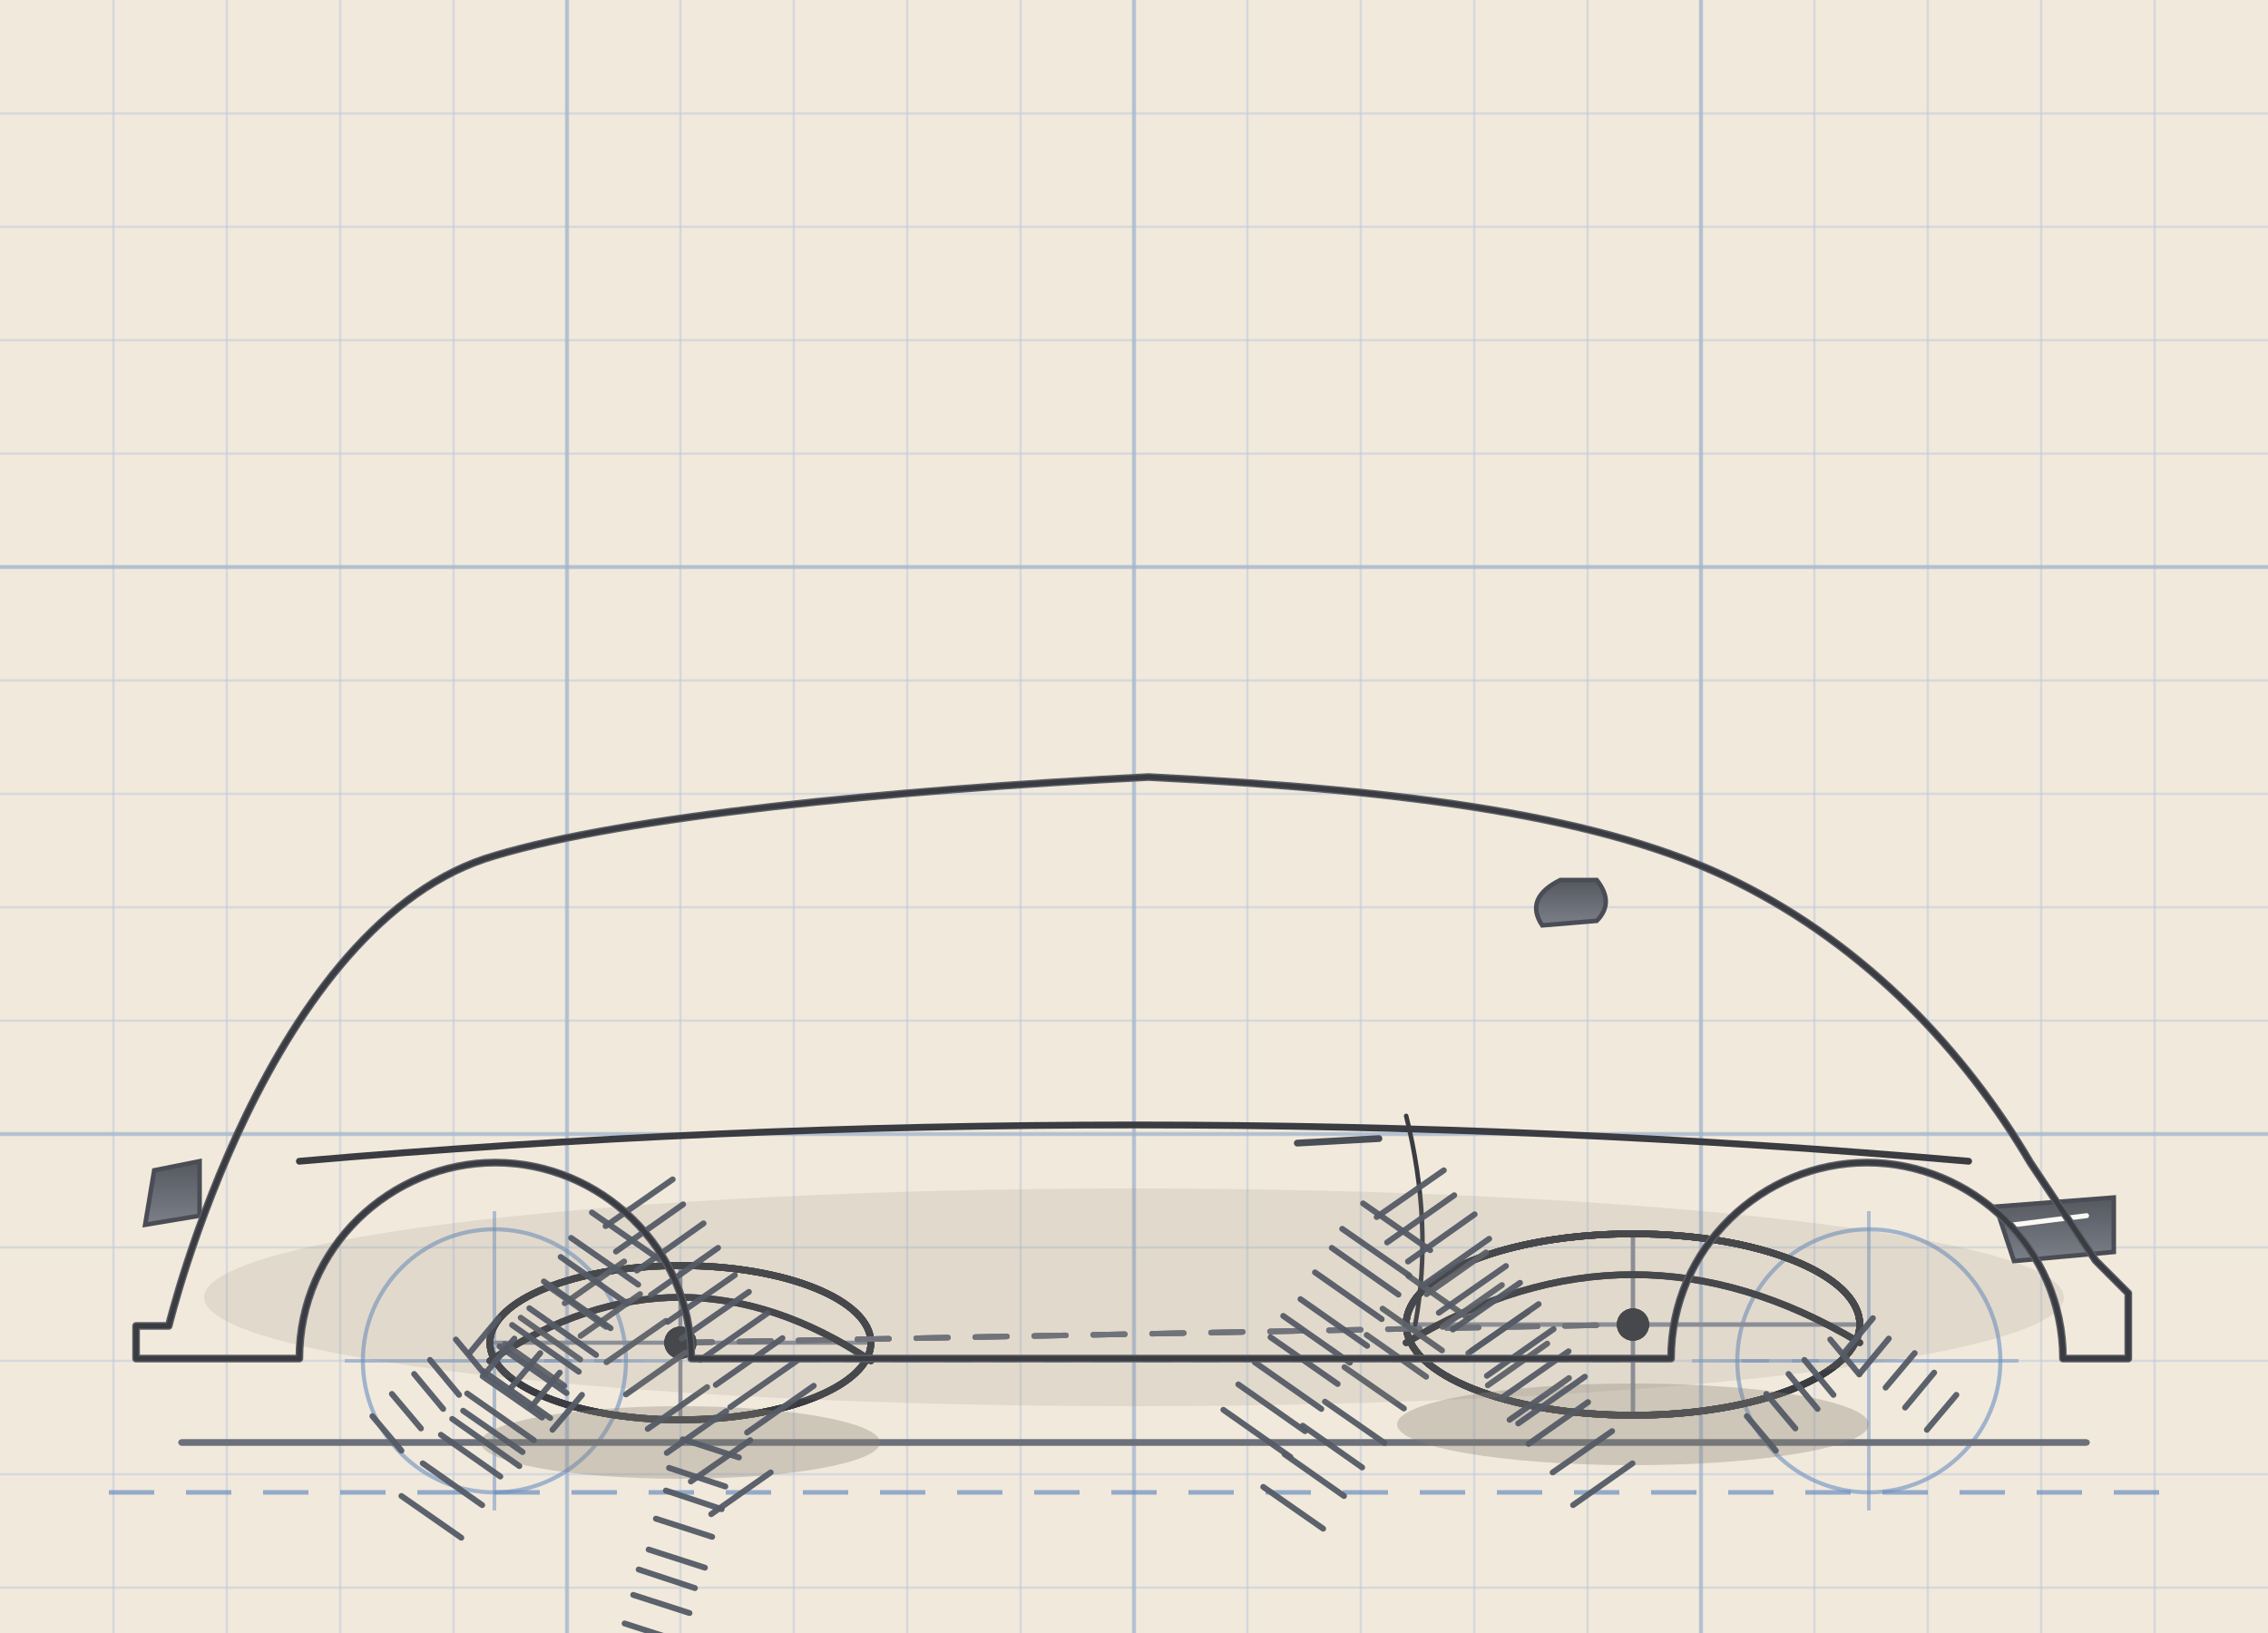
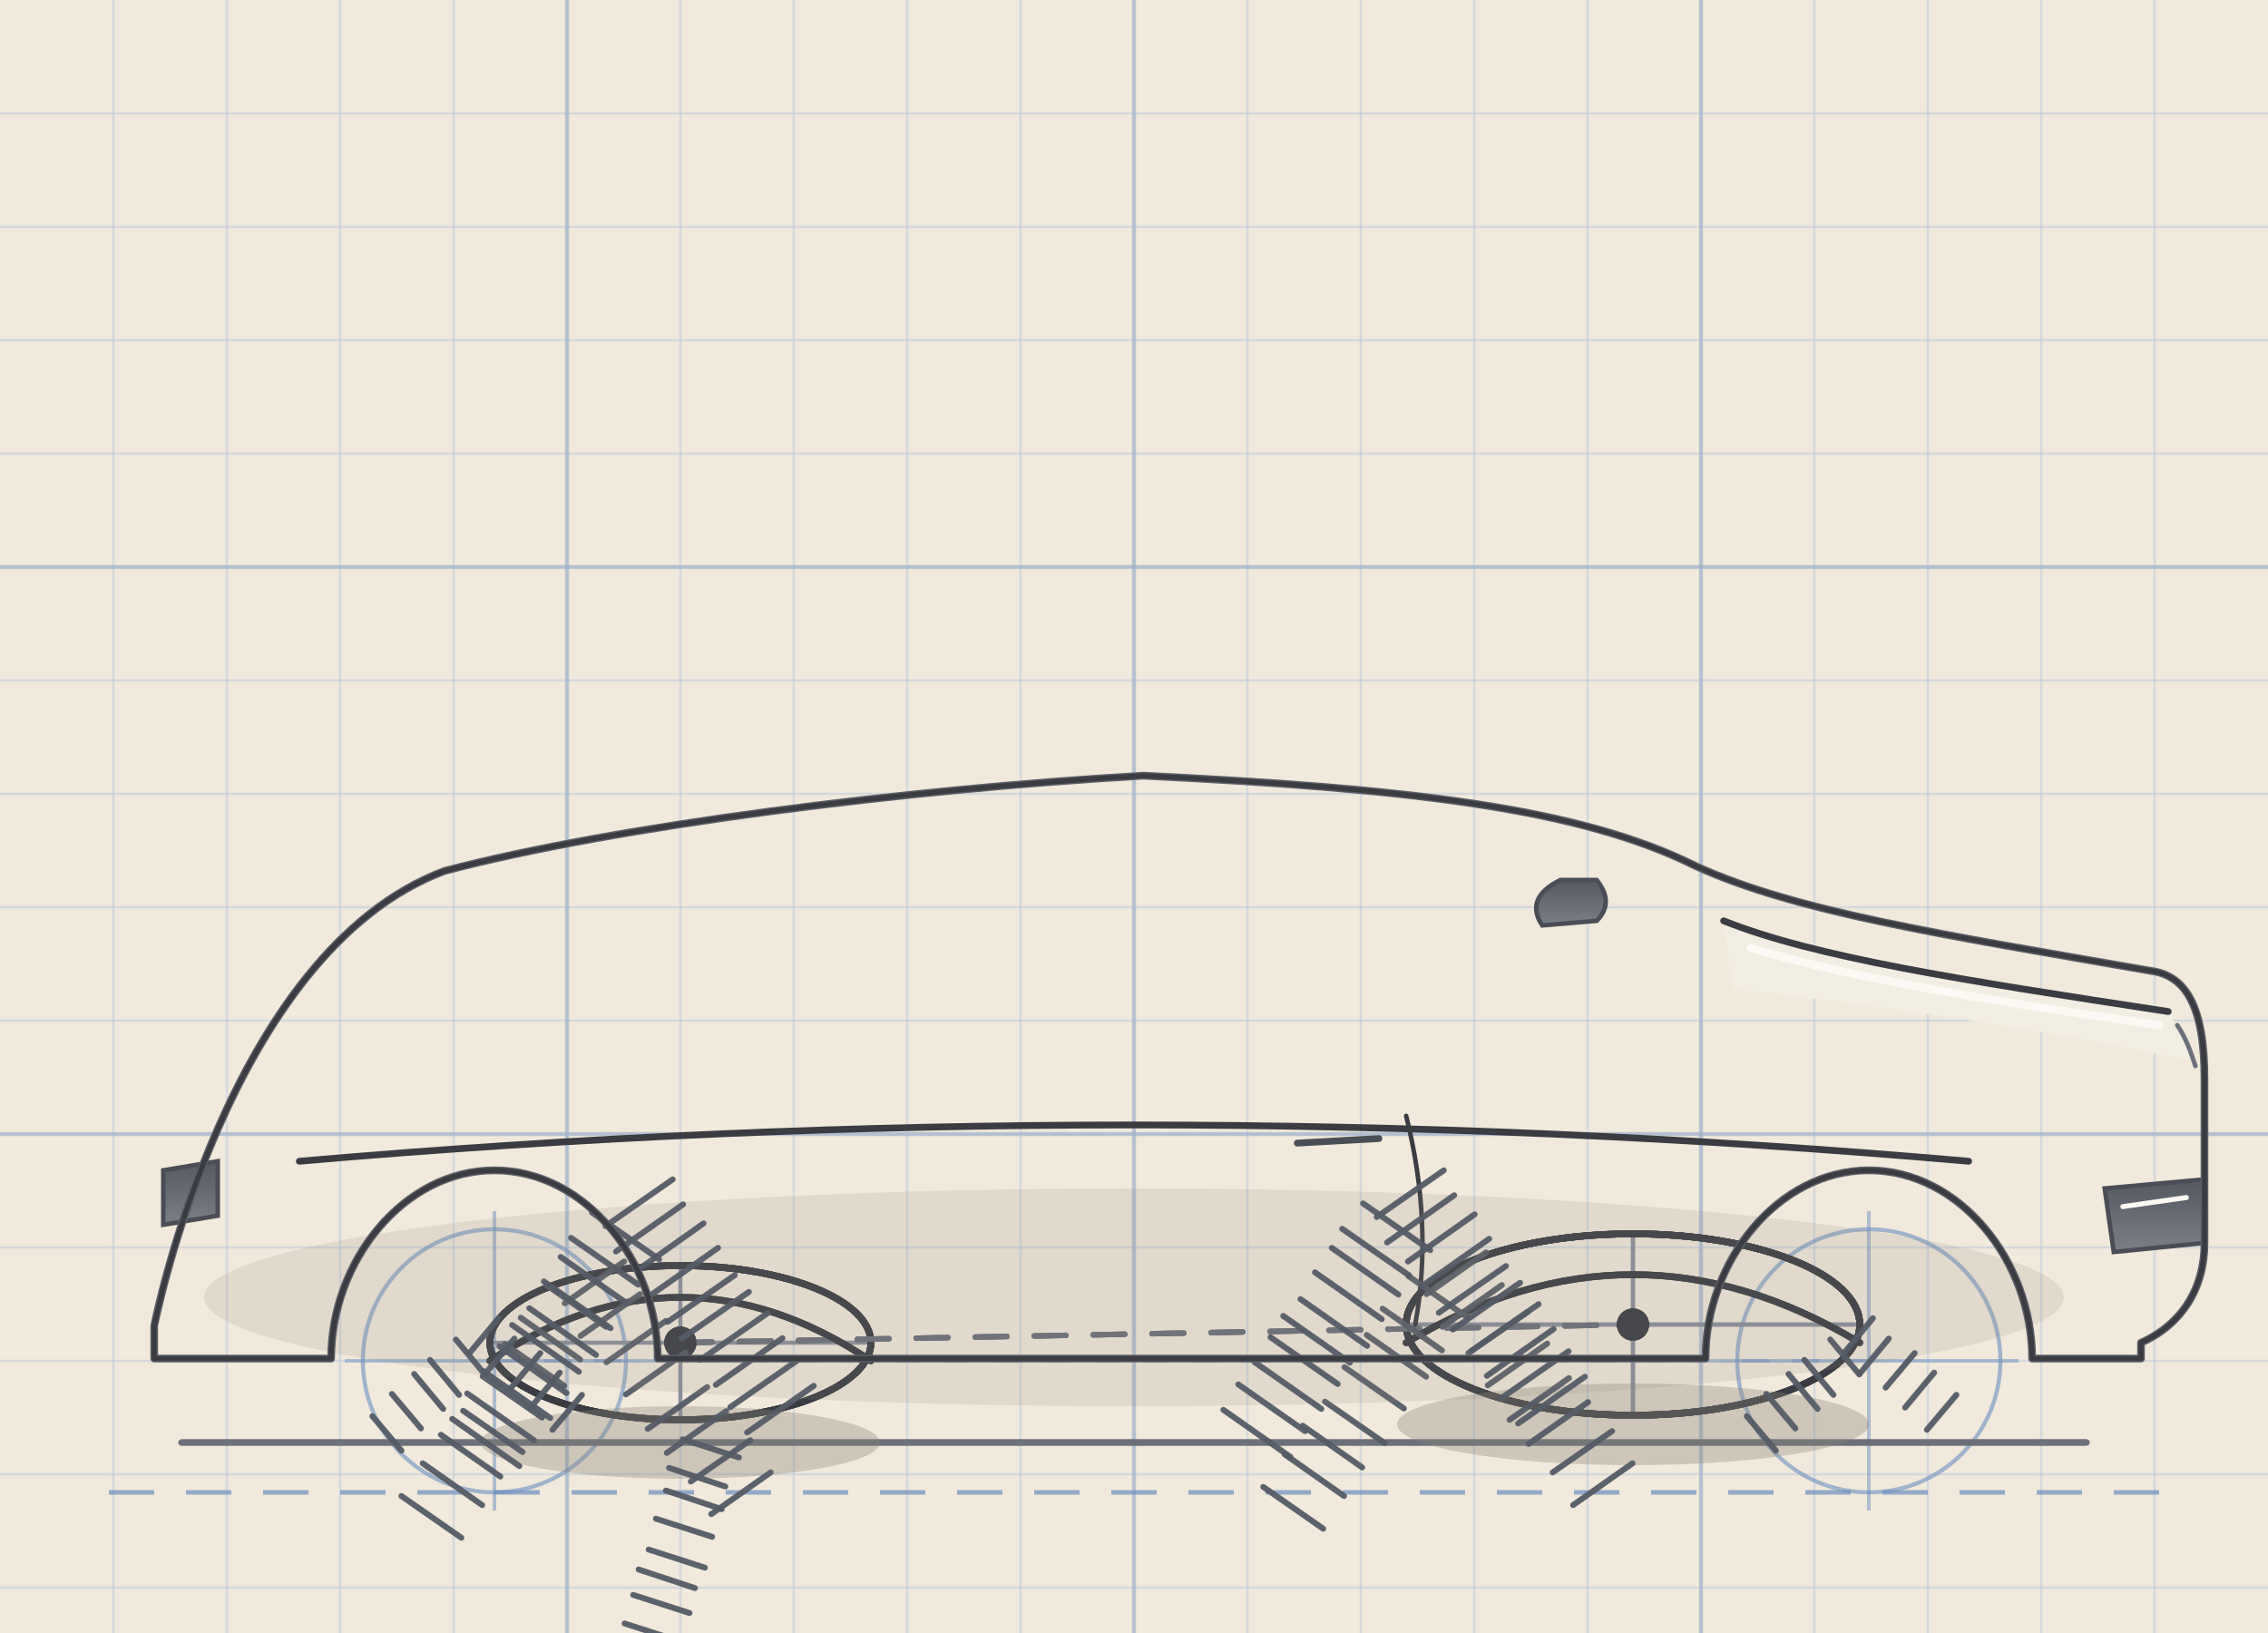
<svg xmlns="http://www.w3.org/2000/svg" viewBox="0 0 500 360" role="img">
  <defs>
    <linearGradient id="gBody" x1="0" y1="0" x2="0" y2="1">
-       <stop offset="0%" stop-color="#FBF9F3" />
-       <stop offset="18%" stop-color="#E9E4D8" />
-       <stop offset="55%" stop-color="#C9C2B2" />
-       <stop offset="100%" stop-color="#9C9484" />
+       <stop offset="0%" stop-color="#FBF9F2" />
+       <stop offset="22%" stop-color="#E8E2D4" />
+       <stop offset="55%" stop-color="#C6BFAE" />
+       <stop offset="82%" stop-color="#9A9283" />
+       <stop offset="100%" stop-color="#7A7368" />
    </linearGradient>
    <linearGradient id="gGlass" x1="0" y1="0" x2="0" y2="1">
      <stop offset="0%" stop-color="#55585F" />
      <stop offset="100%" stop-color="#7B7F88" />
    </linearGradient>
    <radialGradient id="gTire" cx="0.5" cy="0.5" r="0.5">
      <stop offset="0%" stop-color="#4A4E55" />
      <stop offset="75%" stop-color="#2D3036" />
      <stop offset="100%" stop-color="#202227" />
    </radialGradient>
    <radialGradient id="gRim" cx="0.5" cy="0.5" r="0.5">
      <stop offset="0%" stop-color="#F3F2EC" />
      <stop offset="70%" stop-color="#C6C1B4" />
      <stop offset="100%" stop-color="#A39C8D" />
    </radialGradient>
    <radialGradient id="gGround" cx="0.5" cy="0.5" r="0.5">
      <stop offset="0%" stop-color="#8A8478" stop-opacity="0.34" />
      <stop offset="100%" stop-color="#8A8478" stop-opacity="0" />
    </radialGradient>
    <radialGradient id="gMetal" cx="0.5" cy="0.36" r="0.66">
      <stop offset="0%" stop-color="#FDFCF8" />
      <stop offset="24%" stop-color="#D4CFC2" />
      <stop offset="48%" stop-color="#8B8478" />
      <stop offset="66%" stop-color="#3A3C42" />
      <stop offset="82%" stop-color="#B9B3A6" />
      <stop offset="100%" stop-color="#6E6A61" />
    </radialGradient>
    <radialGradient id="gMatte" cx="0.5" cy="0.42" r="0.62">
      <stop offset="0%" stop-color="#EFEDE6" />
      <stop offset="55%" stop-color="#B9B4A8" />
      <stop offset="100%" stop-color="#7D786E" />
    </radialGradient>
    <radialGradient id="gGlassBall" cx="0.36" cy="0.32" r="0.7">
      <stop offset="0%" stop-color="#FBF9F3" stop-opacity="0.2" />
      <stop offset="55%" stop-color="#7B7F88" stop-opacity="0.1" />
      <stop offset="100%" stop-color="#3A3C42" stop-opacity="0.38" />
    </radialGradient>
    <linearGradient id="gTonePaper" x1="0" y1="0" x2="0" y2="1">
      <stop offset="0%" stop-color="#D6D0C2" />
      <stop offset="100%" stop-color="#BCB5A5" />
    </linearGradient>
    <linearGradient id="gScreen" x1="0" y1="0" x2="0" y2="1">
      <stop offset="0%" stop-color="#41444C" />
      <stop offset="100%" stop-color="#22242A" />
    </linearGradient>
  </defs>
  <rect x="0" y="0" width="500" height="360" fill="#F1E9DB" />
  <line x1="25" y1="0" x2="25" y2="360" stroke="#B9C8DC" stroke-width="0.5" opacity="0.5" />
  <line x1="50" y1="0" x2="50" y2="360" stroke="#B9C8DC" stroke-width="0.5" opacity="0.5" />
  <line x1="75" y1="0" x2="75" y2="360" stroke="#B9C8DC" stroke-width="0.5" opacity="0.5" />
  <line x1="100" y1="0" x2="100" y2="360" stroke="#B9C8DC" stroke-width="0.5" opacity="0.5" />
  <line x1="125" y1="0" x2="125" y2="360" stroke="#B9C8DC" stroke-width="0.5" opacity="0.5" />
  <line x1="150" y1="0" x2="150" y2="360" stroke="#B9C8DC" stroke-width="0.5" opacity="0.5" />
  <line x1="175" y1="0" x2="175" y2="360" stroke="#B9C8DC" stroke-width="0.5" opacity="0.5" />
  <line x1="200" y1="0" x2="200" y2="360" stroke="#B9C8DC" stroke-width="0.5" opacity="0.5" />
  <line x1="225" y1="0" x2="225" y2="360" stroke="#B9C8DC" stroke-width="0.5" opacity="0.5" />
  <line x1="250" y1="0" x2="250" y2="360" stroke="#B9C8DC" stroke-width="0.5" opacity="0.5" />
  <line x1="275" y1="0" x2="275" y2="360" stroke="#B9C8DC" stroke-width="0.5" opacity="0.5" />
  <line x1="300" y1="0" x2="300" y2="360" stroke="#B9C8DC" stroke-width="0.5" opacity="0.5" />
  <line x1="325" y1="0" x2="325" y2="360" stroke="#B9C8DC" stroke-width="0.5" opacity="0.5" />
  <line x1="350" y1="0" x2="350" y2="360" stroke="#B9C8DC" stroke-width="0.5" opacity="0.5" />
  <line x1="375" y1="0" x2="375" y2="360" stroke="#B9C8DC" stroke-width="0.5" opacity="0.5" />
  <line x1="400" y1="0" x2="400" y2="360" stroke="#B9C8DC" stroke-width="0.5" opacity="0.5" />
  <line x1="425" y1="0" x2="425" y2="360" stroke="#B9C8DC" stroke-width="0.5" opacity="0.5" />
  <line x1="450" y1="0" x2="450" y2="360" stroke="#B9C8DC" stroke-width="0.5" opacity="0.5" />
  <line x1="475" y1="0" x2="475" y2="360" stroke="#B9C8DC" stroke-width="0.5" opacity="0.5" />
  <line x1="0" y1="25" x2="500" y2="25" stroke="#B9C8DC" stroke-width="0.5" opacity="0.5" />
  <line x1="0" y1="50" x2="500" y2="50" stroke="#B9C8DC" stroke-width="0.5" opacity="0.5" />
  <line x1="0" y1="75" x2="500" y2="75" stroke="#B9C8DC" stroke-width="0.5" opacity="0.5" />
  <line x1="0" y1="100" x2="500" y2="100" stroke="#B9C8DC" stroke-width="0.5" opacity="0.5" />
  <line x1="0" y1="125" x2="500" y2="125" stroke="#B9C8DC" stroke-width="0.5" opacity="0.5" />
  <line x1="0" y1="150" x2="500" y2="150" stroke="#B9C8DC" stroke-width="0.5" opacity="0.5" />
  <line x1="0" y1="175" x2="500" y2="175" stroke="#B9C8DC" stroke-width="0.5" opacity="0.5" />
  <line x1="0" y1="200" x2="500" y2="200" stroke="#B9C8DC" stroke-width="0.5" opacity="0.5" />
  <line x1="0" y1="225" x2="500" y2="225" stroke="#B9C8DC" stroke-width="0.5" opacity="0.5" />
  <line x1="0" y1="250" x2="500" y2="250" stroke="#B9C8DC" stroke-width="0.5" opacity="0.5" />
  <line x1="0" y1="275" x2="500" y2="275" stroke="#B9C8DC" stroke-width="0.5" opacity="0.5" />
  <line x1="0" y1="300" x2="500" y2="300" stroke="#B9C8DC" stroke-width="0.5" opacity="0.5" />
  <line x1="0" y1="325" x2="500" y2="325" stroke="#B9C8DC" stroke-width="0.5" opacity="0.5" />
  <line x1="0" y1="350" x2="500" y2="350" stroke="#B9C8DC" stroke-width="0.5" opacity="0.5" />
  <line x1="125" y1="0" x2="125" y2="360" stroke="#9FB2CC" stroke-width="0.9" opacity="0.65" />
  <line x1="250" y1="0" x2="250" y2="360" stroke="#9FB2CC" stroke-width="0.9" opacity="0.65" />
  <line x1="375" y1="0" x2="375" y2="360" stroke="#9FB2CC" stroke-width="0.9" opacity="0.65" />
  <line x1="0" y1="125" x2="500" y2="125" stroke="#9FB2CC" stroke-width="0.9" opacity="0.65" />
  <line x1="0" y1="250" x2="500" y2="250" stroke="#9FB2CC" stroke-width="0.9" opacity="0.65" />
  <line x1="24" y1="329" x2="476" y2="329" stroke="#6B8FC2" stroke-width="1.0" stroke-dasharray="10 7" opacity="0.7" />
  <circle cx="109" cy="300" r="29" stroke="#6B8FC2" stroke-width="0.9" fill="none" opacity="0.6" />
  <line x1="76" y1="300" x2="142" y2="300" stroke="#6B8FC2" stroke-width="0.8" opacity="0.5" />
  <line x1="109" y1="267" x2="109" y2="333" stroke="#6B8FC2" stroke-width="0.8" opacity="0.5" />
  <circle cx="412" cy="300" r="29" stroke="#6B8FC2" stroke-width="0.9" fill="none" opacity="0.6" />
  <line x1="379" y1="300" x2="445" y2="300" stroke="#6B8FC2" stroke-width="0.8" opacity="0.5" />
  <line x1="412" y1="267" x2="412" y2="333" stroke="#6B8FC2" stroke-width="0.8" opacity="0.5" />
  <line x1="109" y1="300" x2="412" y2="300" stroke="#6B8FC2" stroke-width="0.8" stroke-dasharray="6 5" opacity="0.45" />
  <ellipse cx="360" cy="292" rx="50" ry="20" stroke="#3A3C42" stroke-width="1.5" stroke-linecap="round" stroke-linejoin="round" fill="none" />
  <line x1="310" y1="292" x2="410" y2="292" stroke="#8B909B" stroke-width="0.9" stroke-linecap="round" stroke-linejoin="round" />
  <line x1="360" y1="272" x2="360" y2="312" stroke="#8B909B" stroke-width="0.9" stroke-linecap="round" stroke-linejoin="round" />
  <ellipse cx="360" cy="292" rx="50" ry="20" stroke="#3A3C42" stroke-width="1.5" stroke-linecap="round" stroke-linejoin="round" fill="none" />
  <line x1="310" y1="292" x2="410" y2="292" stroke="#8B909B" stroke-width="0.9" stroke-linecap="round" stroke-linejoin="round" />
  <line x1="360" y1="272" x2="360" y2="312" stroke="#8B909B" stroke-width="0.9" stroke-linecap="round" stroke-linejoin="round" />
  <ellipse cx="150" cy="296" rx="42" ry="17" stroke="#3A3C42" stroke-width="1.5" stroke-linecap="round" stroke-linejoin="round" fill="none" />
  <line x1="108" y1="296" x2="192" y2="296" stroke="#8B909B" stroke-width="0.9" stroke-linecap="round" stroke-linejoin="round" />
  <line x1="150" y1="279" x2="150" y2="313" stroke="#8B909B" stroke-width="0.9" stroke-linecap="round" stroke-linejoin="round" />
  <line x1="40" y1="318" x2="460" y2="318" stroke="#6C707A" stroke-width="1.3" stroke-linecap="round" stroke-linejoin="round" />
  <ellipse cx="360" cy="292" rx="50" ry="20" stroke="#3A3C42" stroke-width="1.5" stroke-linecap="round" stroke-linejoin="round" fill="none" />
  <ellipse cx="150" cy="296" rx="42" ry="17" stroke="#3A3C42" stroke-width="1.5" stroke-linecap="round" stroke-linejoin="round" fill="none" />
  <line x1="150" y1="296" x2="360" y2="292" stroke="#6C707A" stroke-width="1.2" stroke-linecap="round" stroke-linejoin="round" stroke-dasharray="7 6" />
  <circle cx="360" cy="292" r="3" stroke="#3A3C42" stroke-width="1.1" stroke-linecap="round" stroke-linejoin="round" fill="#3A3C42" />
  <circle cx="150" cy="296" r="3" stroke="#3A3C42" stroke-width="1.1" stroke-linecap="round" stroke-linejoin="round" fill="#3A3C42" />
  <line x1="40" y1="318" x2="460" y2="318" stroke="#6C707A" stroke-width="1.3" stroke-linecap="round" stroke-linejoin="round" />
  <ellipse cx="360" cy="292" rx="50" ry="20" stroke="#3A3C42" stroke-width="1.5" stroke-linecap="round" stroke-linejoin="round" fill="none" />
  <ellipse cx="150" cy="296" rx="42" ry="17" stroke="#3A3C42" stroke-width="1.5" stroke-linecap="round" stroke-linejoin="round" fill="none" />
  <line x1="150" y1="296" x2="360" y2="292" stroke="#6C707A" stroke-width="1.2" stroke-linecap="round" stroke-linejoin="round" stroke-dasharray="7 6" />
  <circle cx="360" cy="292" r="3" stroke="#3A3C42" stroke-width="1.1" stroke-linecap="round" stroke-linejoin="round" fill="#3A3C42" />
  <circle cx="150" cy="296" r="3" stroke="#3A3C42" stroke-width="1.1" stroke-linecap="round" stroke-linejoin="round" fill="#3A3C42" />
  <line x1="40" y1="318" x2="460" y2="318" stroke="#6C707A" stroke-width="1.3" stroke-linecap="round" stroke-linejoin="round" />
  <path d="M108 300 Q150 272 192 300" stroke="#3A3C42" stroke-width="1.5" stroke-linecap="round" stroke-linejoin="round" fill="none" />
  <path d="M310 296 Q360 266 410 296" stroke="#3A3C42" stroke-width="1.5" stroke-linecap="round" stroke-linejoin="round" fill="none" />
  <ellipse cx="360" cy="292" rx="50" ry="20" stroke="#3A3C42" stroke-width="1.5" stroke-linecap="round" stroke-linejoin="round" fill="none" />
  <ellipse cx="150" cy="296" rx="42" ry="17" stroke="#3A3C42" stroke-width="1.5" stroke-linecap="round" stroke-linejoin="round" fill="none" />
  <line x1="150" y1="296" x2="360" y2="292" stroke="#6C707A" stroke-width="1.2" stroke-linecap="round" stroke-linejoin="round" stroke-dasharray="7 6" />
  <circle cx="360" cy="292" r="3" stroke="#3A3C42" stroke-width="1.1" stroke-linecap="round" stroke-linejoin="round" fill="#3A3C42" />
  <circle cx="150" cy="296" r="3" stroke="#3A3C42" stroke-width="1.1" stroke-linecap="round" stroke-linejoin="round" fill="#3A3C42" />
  <line x1="40" y1="318" x2="460" y2="318" stroke="#6C707A" stroke-width="1.3" stroke-linecap="round" stroke-linejoin="round" />
  <path d="M108 300 Q150 272 192 300" stroke="#3A3C42" stroke-width="1.5" stroke-linecap="round" stroke-linejoin="round" fill="none" />
  <path d="M310 296 Q360 266 410 296" stroke="#3A3C42" stroke-width="1.5" stroke-linecap="round" stroke-linejoin="round" fill="none" />
  <ellipse cx="150" cy="318" rx="44" ry="8" stroke="#3A3C42" stroke-width="0" stroke-linecap="round" stroke-linejoin="round" fill="#8A8478" fill-opacity="0.35" />
  <ellipse cx="360" cy="314" rx="52" ry="9" stroke="#3A3C42" stroke-width="0" stroke-linecap="round" stroke-linejoin="round" fill="#8A8478" fill-opacity="0.35" />
  <path d="M310 246 Q316 270 312 292" stroke="#3A3C42" stroke-width="1" stroke-linecap="round" stroke-linejoin="round" fill="none" />
  <line x1="286" y1="252" x2="304" y2="251" stroke="#4A4E56" stroke-width="1.5" stroke-linecap="round" stroke-linejoin="round" />
  <path d="M340 204 Q336 198 344 194 L352 194 Q356 199 352 203 Z" fill="url(#gGlass)" stroke="#4A4D55" stroke-width="1.0" />
-   <path d="M440 266 L466 264 L466 276 L444 278 Z" fill="url(#gGlass)" stroke="#4A4D55" stroke-width="1.0" />
-   <path d="M444 270 L460 268" stroke="#FBF9F3" stroke-width="1.1" stroke-linecap="round" stroke-linejoin="round" fill="none" />
-   <path d="M34 258 L44 256 L44 268 L32 270 Z" fill="url(#gGlass)" stroke="#4A4D55" stroke-width="1.0" />
+   <path d="M464 262 L486 260 L486 274 L466 276 Z" fill="url(#gGlass)" stroke="#4A4D55" stroke-width="1.0" />
+   <path d="M468 266 L482 264" stroke="#FBF9F3" stroke-width="1.1" stroke-linecap="round" stroke-linejoin="round" fill="none" />
+   <path d="M36 258 L48 256 L48 268 L36 270 Z" fill="url(#gGlass)" stroke="#4A4D55" stroke-width="1.0" />
+   <path d="M380 203 C400 211 432 216 478 223 L484 234 C456 228 418 222 382 218 Z" fill="#F2EDE2" stroke="none" />
+   <path d="M380 203 C400 211 432 216 478 223" stroke="#3A3C42" stroke-width="1.5" stroke-linecap="round" stroke-linejoin="round" fill="none" />
+   <path d="M386 209 C406 215 434 220 476 226" stroke="#FBF9F3" stroke-width="1.8" stroke-linecap="round" stroke-linejoin="round" fill="none" />
+   <path d="M480 226 C482 229 483 232 484 235" stroke="#6C707A" stroke-width="1" stroke-linecap="round" stroke-linejoin="round" fill="none" />
  <line x1="120.5" y1="283.3" x2="133.6" y2="292.5" stroke="#555B66" stroke-width="1.3" stroke-linecap="round" stroke-linejoin="round" opacity="0.95" />
  <line x1="114.8" y1="290.5" x2="127.9" y2="299.7" stroke="#555B66" stroke-width="1.3" stroke-linecap="round" stroke-linejoin="round" opacity="0.95" />
  <line x1="111.3" y1="296.3" x2="124.4" y2="305.5" stroke="#555B66" stroke-width="1.3" stroke-linecap="round" stroke-linejoin="round" opacity="0.95" />
  <line x1="106.4" y1="303.4" x2="119.5" y2="312.5" stroke="#555B66" stroke-width="1.3" stroke-linecap="round" stroke-linejoin="round" opacity="0.95" />
  <line x1="102.1" y1="311.0" x2="115.2" y2="320.1" stroke="#555B66" stroke-width="1.3" stroke-linecap="round" stroke-linejoin="round" opacity="0.95" />
  <line x1="97.2" y1="316.3" x2="110.3" y2="325.5" stroke="#555B66" stroke-width="1.3" stroke-linecap="round" stroke-linejoin="round" opacity="0.95" />
  <line x1="93.2" y1="322.6" x2="106.3" y2="331.8" stroke="#555B66" stroke-width="1.3" stroke-linecap="round" stroke-linejoin="round" opacity="0.95" />
  <line x1="88.5" y1="329.8" x2="101.7" y2="339.0" stroke="#555B66" stroke-width="1.3" stroke-linecap="round" stroke-linejoin="round" opacity="0.95" />
  <line x1="124.5" y1="287.3" x2="137.6" y2="278.1" stroke="#555B66" stroke-width="1.3" stroke-linecap="round" stroke-linejoin="round" opacity="0.95" />
  <line x1="128.0" y1="294.5" x2="141.1" y2="285.3" stroke="#555B66" stroke-width="1.3" stroke-linecap="round" stroke-linejoin="round" opacity="0.95" />
  <line x1="133.7" y1="300.3" x2="146.8" y2="291.2" stroke="#555B66" stroke-width="1.3" stroke-linecap="round" stroke-linejoin="round" opacity="0.95" />
  <line x1="138.0" y1="307.4" x2="151.1" y2="298.2" stroke="#555B66" stroke-width="1.3" stroke-linecap="round" stroke-linejoin="round" opacity="0.95" />
  <line x1="142.8" y1="315.0" x2="155.9" y2="305.8" stroke="#555B66" stroke-width="1.3" stroke-linecap="round" stroke-linejoin="round" opacity="0.95" />
  <line x1="147.0" y1="320.3" x2="160.1" y2="311.1" stroke="#555B66" stroke-width="1.3" stroke-linecap="round" stroke-linejoin="round" opacity="0.95" />
  <line x1="152.3" y1="326.6" x2="165.4" y2="317.5" stroke="#555B66" stroke-width="1.3" stroke-linecap="round" stroke-linejoin="round" opacity="0.95" />
  <line x1="156.8" y1="333.8" x2="169.9" y2="324.6" stroke="#555B66" stroke-width="1.3" stroke-linecap="round" stroke-linejoin="round" opacity="0.95" />
  <line x1="310.5" y1="281.3" x2="323.6" y2="290.5" stroke="#555B66" stroke-width="1.3" stroke-linecap="round" stroke-linejoin="round" opacity="0.95" />
  <line x1="304.8" y1="288.5" x2="317.9" y2="297.7" stroke="#555B66" stroke-width="1.3" stroke-linecap="round" stroke-linejoin="round" opacity="0.95" />
  <line x1="301.3" y1="294.3" x2="314.4" y2="303.5" stroke="#555B66" stroke-width="1.3" stroke-linecap="round" stroke-linejoin="round" opacity="0.95" />
  <line x1="296.4" y1="301.4" x2="309.5" y2="310.5" stroke="#555B66" stroke-width="1.3" stroke-linecap="round" stroke-linejoin="round" opacity="0.95" />
  <line x1="292.1" y1="309.0" x2="305.2" y2="318.1" stroke="#555B66" stroke-width="1.3" stroke-linecap="round" stroke-linejoin="round" opacity="0.95" />
  <line x1="287.2" y1="314.3" x2="300.3" y2="323.5" stroke="#555B66" stroke-width="1.3" stroke-linecap="round" stroke-linejoin="round" opacity="0.95" />
  <line x1="283.2" y1="320.6" x2="296.3" y2="329.8" stroke="#555B66" stroke-width="1.3" stroke-linecap="round" stroke-linejoin="round" opacity="0.95" />
  <line x1="278.5" y1="327.8" x2="291.7" y2="337.0" stroke="#555B66" stroke-width="1.3" stroke-linecap="round" stroke-linejoin="round" opacity="0.95" />
  <line x1="314.5" y1="285.3" x2="327.6" y2="276.1" stroke="#555B66" stroke-width="1.3" stroke-linecap="round" stroke-linejoin="round" opacity="0.95" />
  <line x1="318.0" y1="292.5" x2="331.1" y2="283.3" stroke="#555B66" stroke-width="1.3" stroke-linecap="round" stroke-linejoin="round" opacity="0.95" />
  <line x1="323.7" y1="298.3" x2="336.8" y2="289.2" stroke="#555B66" stroke-width="1.3" stroke-linecap="round" stroke-linejoin="round" opacity="0.95" />
  <line x1="328.0" y1="305.4" x2="341.1" y2="296.2" stroke="#555B66" stroke-width="1.3" stroke-linecap="round" stroke-linejoin="round" opacity="0.95" />
  <line x1="332.8" y1="313.0" x2="345.9" y2="303.8" stroke="#555B66" stroke-width="1.3" stroke-linecap="round" stroke-linejoin="round" opacity="0.95" />
  <line x1="337.0" y1="318.3" x2="350.1" y2="309.1" stroke="#555B66" stroke-width="1.3" stroke-linecap="round" stroke-linejoin="round" opacity="0.95" />
  <line x1="342.3" y1="324.6" x2="355.4" y2="315.5" stroke="#555B66" stroke-width="1.3" stroke-linecap="round" stroke-linejoin="round" opacity="0.95" />
  <line x1="346.8" y1="331.8" x2="359.9" y2="322.6" stroke="#555B66" stroke-width="1.3" stroke-linecap="round" stroke-linejoin="round" opacity="0.95" />
  <ellipse cx="250" cy="286" rx="205" ry="24" fill="#8A8478" opacity="0.16" />
  <line x1="130.5" y1="267.3" x2="145.3" y2="277.6" stroke="#555B66" stroke-width="1.3" stroke-linecap="round" stroke-linejoin="round" opacity="0.95" />
  <line x1="125.9" y1="272.9" x2="140.7" y2="283.2" stroke="#555B66" stroke-width="1.3" stroke-linecap="round" stroke-linejoin="round" opacity="0.95" />
  <line x1="123.6" y1="277.1" x2="138.3" y2="287.4" stroke="#555B66" stroke-width="1.3" stroke-linecap="round" stroke-linejoin="round" opacity="0.95" />
  <line x1="119.9" y1="282.5" x2="134.6" y2="292.8" stroke="#555B66" stroke-width="1.3" stroke-linecap="round" stroke-linejoin="round" opacity="0.95" />
  <line x1="116.7" y1="288.4" x2="131.4" y2="298.7" stroke="#555B66" stroke-width="1.3" stroke-linecap="round" stroke-linejoin="round" opacity="0.95" />
  <line x1="112.9" y1="292.1" x2="127.6" y2="302.4" stroke="#555B66" stroke-width="1.3" stroke-linecap="round" stroke-linejoin="round" opacity="0.95" />
  <line x1="110.1" y1="296.8" x2="124.9" y2="307.1" stroke="#555B66" stroke-width="1.3" stroke-linecap="round" stroke-linejoin="round" opacity="0.95" />
  <line x1="106.6" y1="302.3" x2="121.3" y2="312.6" stroke="#555B66" stroke-width="1.3" stroke-linecap="round" stroke-linejoin="round" opacity="0.95" />
  <line x1="103.0" y1="307.2" x2="117.7" y2="317.5" stroke="#555B66" stroke-width="1.3" stroke-linecap="round" stroke-linejoin="round" opacity="0.95" />
  <line x1="99.7" y1="312.8" x2="114.5" y2="323.2" stroke="#555B66" stroke-width="1.3" stroke-linecap="round" stroke-linejoin="round" opacity="0.95" />
  <line x1="133.5" y1="270.3" x2="148.3" y2="260.0" stroke="#555B66" stroke-width="1.3" stroke-linecap="round" stroke-linejoin="round" opacity="0.95" />
  <line x1="135.8" y1="275.9" x2="150.6" y2="265.5" stroke="#555B66" stroke-width="1.3" stroke-linecap="round" stroke-linejoin="round" opacity="0.95" />
  <line x1="140.4" y1="280.1" x2="155.1" y2="269.7" stroke="#555B66" stroke-width="1.3" stroke-linecap="round" stroke-linejoin="round" opacity="0.95" />
  <line x1="143.5" y1="285.5" x2="158.3" y2="275.1" stroke="#555B66" stroke-width="1.3" stroke-linecap="round" stroke-linejoin="round" opacity="0.95" />
  <line x1="147.2" y1="291.4" x2="162.0" y2="281.1" stroke="#555B66" stroke-width="1.3" stroke-linecap="round" stroke-linejoin="round" opacity="0.95" />
  <line x1="150.3" y1="295.1" x2="165.1" y2="284.8" stroke="#555B66" stroke-width="1.3" stroke-linecap="round" stroke-linejoin="round" opacity="0.95" />
  <line x1="154.4" y1="299.8" x2="169.2" y2="289.5" stroke="#555B66" stroke-width="1.3" stroke-linecap="round" stroke-linejoin="round" opacity="0.95" />
  <line x1="157.8" y1="305.3" x2="172.5" y2="295.0" stroke="#555B66" stroke-width="1.3" stroke-linecap="round" stroke-linejoin="round" opacity="0.95" />
  <line x1="161.0" y1="310.2" x2="175.8" y2="299.9" stroke="#555B66" stroke-width="1.3" stroke-linecap="round" stroke-linejoin="round" opacity="0.95" />
  <line x1="164.7" y1="315.8" x2="179.4" y2="305.5" stroke="#555B66" stroke-width="1.3" stroke-linecap="round" stroke-linejoin="round" opacity="0.95" />
  <line x1="300.5" y1="265.3" x2="315.3" y2="275.6" stroke="#555B66" stroke-width="1.3" stroke-linecap="round" stroke-linejoin="round" opacity="0.95" />
  <line x1="295.9" y1="270.9" x2="310.7" y2="281.2" stroke="#555B66" stroke-width="1.3" stroke-linecap="round" stroke-linejoin="round" opacity="0.95" />
  <line x1="293.6" y1="275.1" x2="308.3" y2="285.4" stroke="#555B66" stroke-width="1.3" stroke-linecap="round" stroke-linejoin="round" opacity="0.95" />
  <line x1="289.9" y1="280.5" x2="304.6" y2="290.8" stroke="#555B66" stroke-width="1.3" stroke-linecap="round" stroke-linejoin="round" opacity="0.95" />
  <line x1="286.7" y1="286.4" x2="301.4" y2="296.7" stroke="#555B66" stroke-width="1.3" stroke-linecap="round" stroke-linejoin="round" opacity="0.95" />
  <line x1="282.9" y1="290.1" x2="297.6" y2="300.4" stroke="#555B66" stroke-width="1.3" stroke-linecap="round" stroke-linejoin="round" opacity="0.95" />
  <line x1="280.1" y1="294.8" x2="294.9" y2="305.1" stroke="#555B66" stroke-width="1.3" stroke-linecap="round" stroke-linejoin="round" opacity="0.95" />
  <line x1="276.6" y1="300.3" x2="291.3" y2="310.6" stroke="#555B66" stroke-width="1.3" stroke-linecap="round" stroke-linejoin="round" opacity="0.95" />
  <line x1="273.0" y1="305.2" x2="287.7" y2="315.5" stroke="#555B66" stroke-width="1.3" stroke-linecap="round" stroke-linejoin="round" opacity="0.95" />
  <line x1="269.7" y1="310.8" x2="284.5" y2="321.2" stroke="#555B66" stroke-width="1.3" stroke-linecap="round" stroke-linejoin="round" opacity="0.95" />
  <line x1="303.5" y1="268.3" x2="318.3" y2="258.0" stroke="#555B66" stroke-width="1.3" stroke-linecap="round" stroke-linejoin="round" opacity="0.95" />
  <line x1="305.8" y1="273.9" x2="320.6" y2="263.5" stroke="#555B66" stroke-width="1.3" stroke-linecap="round" stroke-linejoin="round" opacity="0.95" />
  <line x1="310.4" y1="278.1" x2="325.1" y2="267.7" stroke="#555B66" stroke-width="1.3" stroke-linecap="round" stroke-linejoin="round" opacity="0.95" />
  <line x1="313.5" y1="283.5" x2="328.3" y2="273.1" stroke="#555B66" stroke-width="1.3" stroke-linecap="round" stroke-linejoin="round" opacity="0.95" />
  <line x1="317.2" y1="289.4" x2="332.0" y2="279.1" stroke="#555B66" stroke-width="1.3" stroke-linecap="round" stroke-linejoin="round" opacity="0.95" />
  <line x1="320.3" y1="293.1" x2="335.1" y2="282.8" stroke="#555B66" stroke-width="1.3" stroke-linecap="round" stroke-linejoin="round" opacity="0.95" />
  <line x1="324.4" y1="297.8" x2="339.2" y2="287.5" stroke="#555B66" stroke-width="1.3" stroke-linecap="round" stroke-linejoin="round" opacity="0.95" />
  <line x1="327.8" y1="303.3" x2="342.5" y2="293.0" stroke="#555B66" stroke-width="1.3" stroke-linecap="round" stroke-linejoin="round" opacity="0.95" />
  <line x1="331.0" y1="308.2" x2="345.8" y2="297.9" stroke="#555B66" stroke-width="1.3" stroke-linecap="round" stroke-linejoin="round" opacity="0.95" />
  <line x1="334.7" y1="313.8" x2="349.4" y2="303.5" stroke="#555B66" stroke-width="1.3" stroke-linecap="round" stroke-linejoin="round" opacity="0.95" />
  <line x1="100.5" y1="295.3" x2="106.9" y2="303.0" stroke="#555B66" stroke-width="1.3" stroke-linecap="round" stroke-linejoin="round" opacity="0.95" />
  <line x1="94.8" y1="299.8" x2="101.2" y2="307.5" stroke="#555B66" stroke-width="1.3" stroke-linecap="round" stroke-linejoin="round" opacity="0.95" />
  <line x1="91.3" y1="302.9" x2="97.7" y2="310.6" stroke="#555B66" stroke-width="1.3" stroke-linecap="round" stroke-linejoin="round" opacity="0.95" />
  <line x1="86.4" y1="307.3" x2="92.8" y2="314.9" stroke="#555B66" stroke-width="1.3" stroke-linecap="round" stroke-linejoin="round" opacity="0.95" />
  <line x1="82.1" y1="312.2" x2="88.5" y2="319.8" stroke="#555B66" stroke-width="1.3" stroke-linecap="round" stroke-linejoin="round" opacity="0.95" />
  <line x1="103.5" y1="298.3" x2="109.9" y2="290.6" stroke="#555B66" stroke-width="1.3" stroke-linecap="round" stroke-linejoin="round" opacity="0.95" />
  <line x1="107.0" y1="302.8" x2="113.4" y2="295.1" stroke="#555B66" stroke-width="1.3" stroke-linecap="round" stroke-linejoin="round" opacity="0.95" />
  <line x1="112.7" y1="305.9" x2="119.1" y2="298.3" stroke="#555B66" stroke-width="1.3" stroke-linecap="round" stroke-linejoin="round" opacity="0.95" />
  <line x1="117.0" y1="310.3" x2="123.4" y2="302.6" stroke="#555B66" stroke-width="1.3" stroke-linecap="round" stroke-linejoin="round" opacity="0.95" />
  <line x1="121.8" y1="315.2" x2="128.3" y2="307.5" stroke="#555B66" stroke-width="1.3" stroke-linecap="round" stroke-linejoin="round" opacity="0.95" />
  <line x1="403.5" y1="295.3" x2="409.9" y2="303.0" stroke="#555B66" stroke-width="1.3" stroke-linecap="round" stroke-linejoin="round" opacity="0.95" />
  <line x1="397.8" y1="299.8" x2="404.2" y2="307.5" stroke="#555B66" stroke-width="1.3" stroke-linecap="round" stroke-linejoin="round" opacity="0.95" />
  <line x1="394.3" y1="302.9" x2="400.7" y2="310.6" stroke="#555B66" stroke-width="1.3" stroke-linecap="round" stroke-linejoin="round" opacity="0.95" />
  <line x1="389.4" y1="307.3" x2="395.8" y2="314.9" stroke="#555B66" stroke-width="1.3" stroke-linecap="round" stroke-linejoin="round" opacity="0.95" />
  <line x1="385.1" y1="312.2" x2="391.5" y2="319.8" stroke="#555B66" stroke-width="1.3" stroke-linecap="round" stroke-linejoin="round" opacity="0.95" />
  <line x1="406.5" y1="298.3" x2="412.9" y2="290.6" stroke="#555B66" stroke-width="1.3" stroke-linecap="round" stroke-linejoin="round" opacity="0.95" />
  <line x1="410.0" y1="302.8" x2="416.4" y2="295.1" stroke="#555B66" stroke-width="1.3" stroke-linecap="round" stroke-linejoin="round" opacity="0.95" />
  <line x1="415.7" y1="305.9" x2="422.1" y2="298.3" stroke="#555B66" stroke-width="1.3" stroke-linecap="round" stroke-linejoin="round" opacity="0.95" />
  <line x1="420.0" y1="310.3" x2="426.4" y2="302.6" stroke="#555B66" stroke-width="1.3" stroke-linecap="round" stroke-linejoin="round" opacity="0.95" />
  <line x1="424.8" y1="315.2" x2="431.3" y2="307.5" stroke="#555B66" stroke-width="1.3" stroke-linecap="round" stroke-linejoin="round" opacity="0.95" />
  <line x1="150.5" y1="317.3" x2="162.9" y2="321.3" stroke="#555B66" stroke-width="1.3" stroke-linecap="round" stroke-linejoin="round" opacity="0.95" />
  <line x1="147.5" y1="323.6" x2="159.9" y2="327.7" stroke="#555B66" stroke-width="1.3" stroke-linecap="round" stroke-linejoin="round" opacity="0.95" />
  <line x1="146.8" y1="328.6" x2="159.1" y2="332.7" stroke="#555B66" stroke-width="1.3" stroke-linecap="round" stroke-linejoin="round" opacity="0.95" />
  <line x1="144.6" y1="334.8" x2="157.0" y2="338.8" stroke="#555B66" stroke-width="1.3" stroke-linecap="round" stroke-linejoin="round" opacity="0.95" />
  <line x1="143.0" y1="341.6" x2="155.4" y2="345.6" stroke="#555B66" stroke-width="1.3" stroke-linecap="round" stroke-linejoin="round" opacity="0.95" />
  <line x1="140.8" y1="346.0" x2="153.2" y2="350.1" stroke="#555B66" stroke-width="1.3" stroke-linecap="round" stroke-linejoin="round" opacity="0.95" />
  <line x1="139.6" y1="351.6" x2="152.0" y2="355.6" stroke="#555B66" stroke-width="1.3" stroke-linecap="round" stroke-linejoin="round" opacity="0.95" />
  <line x1="137.7" y1="357.9" x2="150.1" y2="361.9" stroke="#555B66" stroke-width="1.3" stroke-linecap="round" stroke-linejoin="round" opacity="0.95" />
-   <path d="M37.2 292.3 C37.2 292.3 58.8 203.0 109.2 188.6 C138.0 180.0 195.6 174.2 253.2 171.3 C310.8 174.2 354.0 180.0 382.8 194.4 C411.6 208.7 433.2 231.8 447.6 256.3 L462.0 277.9 L469.2 285.1 L469.2 299.5 L454.8 299.5 C454.8 275.0 434.6 256.3 411.6 256.3 C388.6 256.3 368.4 275.0 368.4 299.5 L152.4 299.5 C152.4 275.0 132.2 256.3 109.2 256.3 C86.2 256.3 66.0 275.0 66.0 299.5 L30.0 299.5 L30.0 292.3 Z" stroke="undefined" stroke-width="2.6" stroke-linecap="round" stroke-linejoin="round" fill="none" />
-   <path d="M37.2 292.3 C37.2 292.3 58.8 203.0 109.2 188.6 C138.0 180.0 195.6 174.2 253.2 171.3 C310.8 174.2 354.0 180.0 382.8 194.4 C411.6 208.7 433.2 231.8 447.6 256.3 L462.0 277.9 L469.2 285.1 L469.2 299.5 L454.8 299.5 C454.8 275.0 434.6 256.3 411.6 256.3 C388.6 256.3 368.4 275.0 368.4 299.5 L152.4 299.5 C152.4 275.0 132.2 256.3 109.2 256.3 C86.2 256.3 66.0 275.0 66.0 299.5 L30.0 299.5 L30.0 292.3 Z" stroke="#5B5E66" stroke-width="1.7" stroke-linecap="round" stroke-linejoin="round" fill="none" />
-   <path d="M37.2 292.3 C37.2 292.3 58.8 203.0 109.2 188.6 C138.0 180.0 195.6 174.2 253.2 171.3 C310.8 174.2 354.0 180.0 382.8 194.4 C411.6 208.7 433.2 231.8 447.6 256.3 L462.0 277.9 L469.2 285.1 L469.2 299.5 L454.8 299.5 C454.8 275.0 434.6 256.3 411.6 256.3 C388.6 256.3 368.4 275.0 368.4 299.5 L152.4 299.5 C152.4 275.0 132.2 256.3 109.2 256.3 C86.2 256.3 66.0 275.0 66.0 299.5 L30.0 299.5 L30.0 292.3 Z" stroke="#3A3C42" stroke-width="1.1" stroke-linecap="round" stroke-linejoin="round" fill="none" />
+   <path d="M34.0 292.3 C34.0 292.3 50.0 210.0 98.0 192.0 C136.0 182.0 200.0 174.0 252.0 171.0 C310.0 173.8 348.0 178.0 374.0 191.0 C396.0 201.0 428.0 206.0 474.0 214.0 C482.0 215.0 486.0 222.0 486.0 238.0 L486.0 274.0 C486.0 284.0 481.0 292.0 472.0 296.0 L472.0 299.5 L448.0 299.5 C448.0 278.0 432.0 258.0 412.0 258.0 C392.0 258.0 376.0 278.0 376.0 299.5 L145.0 299.5 C145.0 278.0 129.0 258.0 109.0 258.0 C89.0 258.0 73.0 278.0 73.0 299.5 L34.0 299.5 Z" stroke="undefined" stroke-width="2.6" stroke-linecap="round" stroke-linejoin="round" fill="none" />
+   <path d="M34.0 292.3 C34.0 292.3 50.0 210.0 98.0 192.0 C136.0 182.0 200.0 174.0 252.0 171.0 C310.0 173.8 348.0 178.0 374.0 191.0 C396.0 201.0 428.0 206.0 474.0 214.0 C482.0 215.0 486.0 222.0 486.0 238.0 L486.0 274.0 C486.0 284.0 481.0 292.0 472.0 296.0 L472.0 299.5 L448.0 299.5 C448.0 278.0 432.0 258.0 412.0 258.0 C392.0 258.0 376.0 278.0 376.0 299.5 L145.0 299.5 C145.0 278.0 129.0 258.0 109.0 258.0 C89.0 258.0 73.0 278.0 73.0 299.5 L34.0 299.5 Z" stroke="#5B5E66" stroke-width="1.7" stroke-linecap="round" stroke-linejoin="round" fill="none" />
+   <path d="M34.0 292.3 C34.0 292.3 50.0 210.0 98.0 192.0 C136.0 182.0 200.0 174.0 252.0 171.0 C310.0 173.8 348.0 178.0 374.0 191.0 C396.0 201.0 428.0 206.0 474.0 214.0 C482.0 215.0 486.0 222.0 486.0 238.0 L486.0 274.0 C486.0 284.0 481.0 292.0 472.0 296.0 L472.0 299.5 L448.0 299.5 C448.0 278.0 432.0 258.0 412.0 258.0 C392.0 258.0 376.0 278.0 376.0 299.5 L145.0 299.5 C145.0 278.0 129.0 258.0 109.0 258.0 C89.0 258.0 73.0 278.0 73.0 299.5 L34.0 299.5 Z" stroke="#3A3C42" stroke-width="1.1" stroke-linecap="round" stroke-linejoin="round" fill="none" />
  <path d="M66 256 Q250 240 434 256" stroke="#3A3C42" stroke-width="1.5" stroke-linecap="round" stroke-linejoin="round" fill="none" />
</svg>
